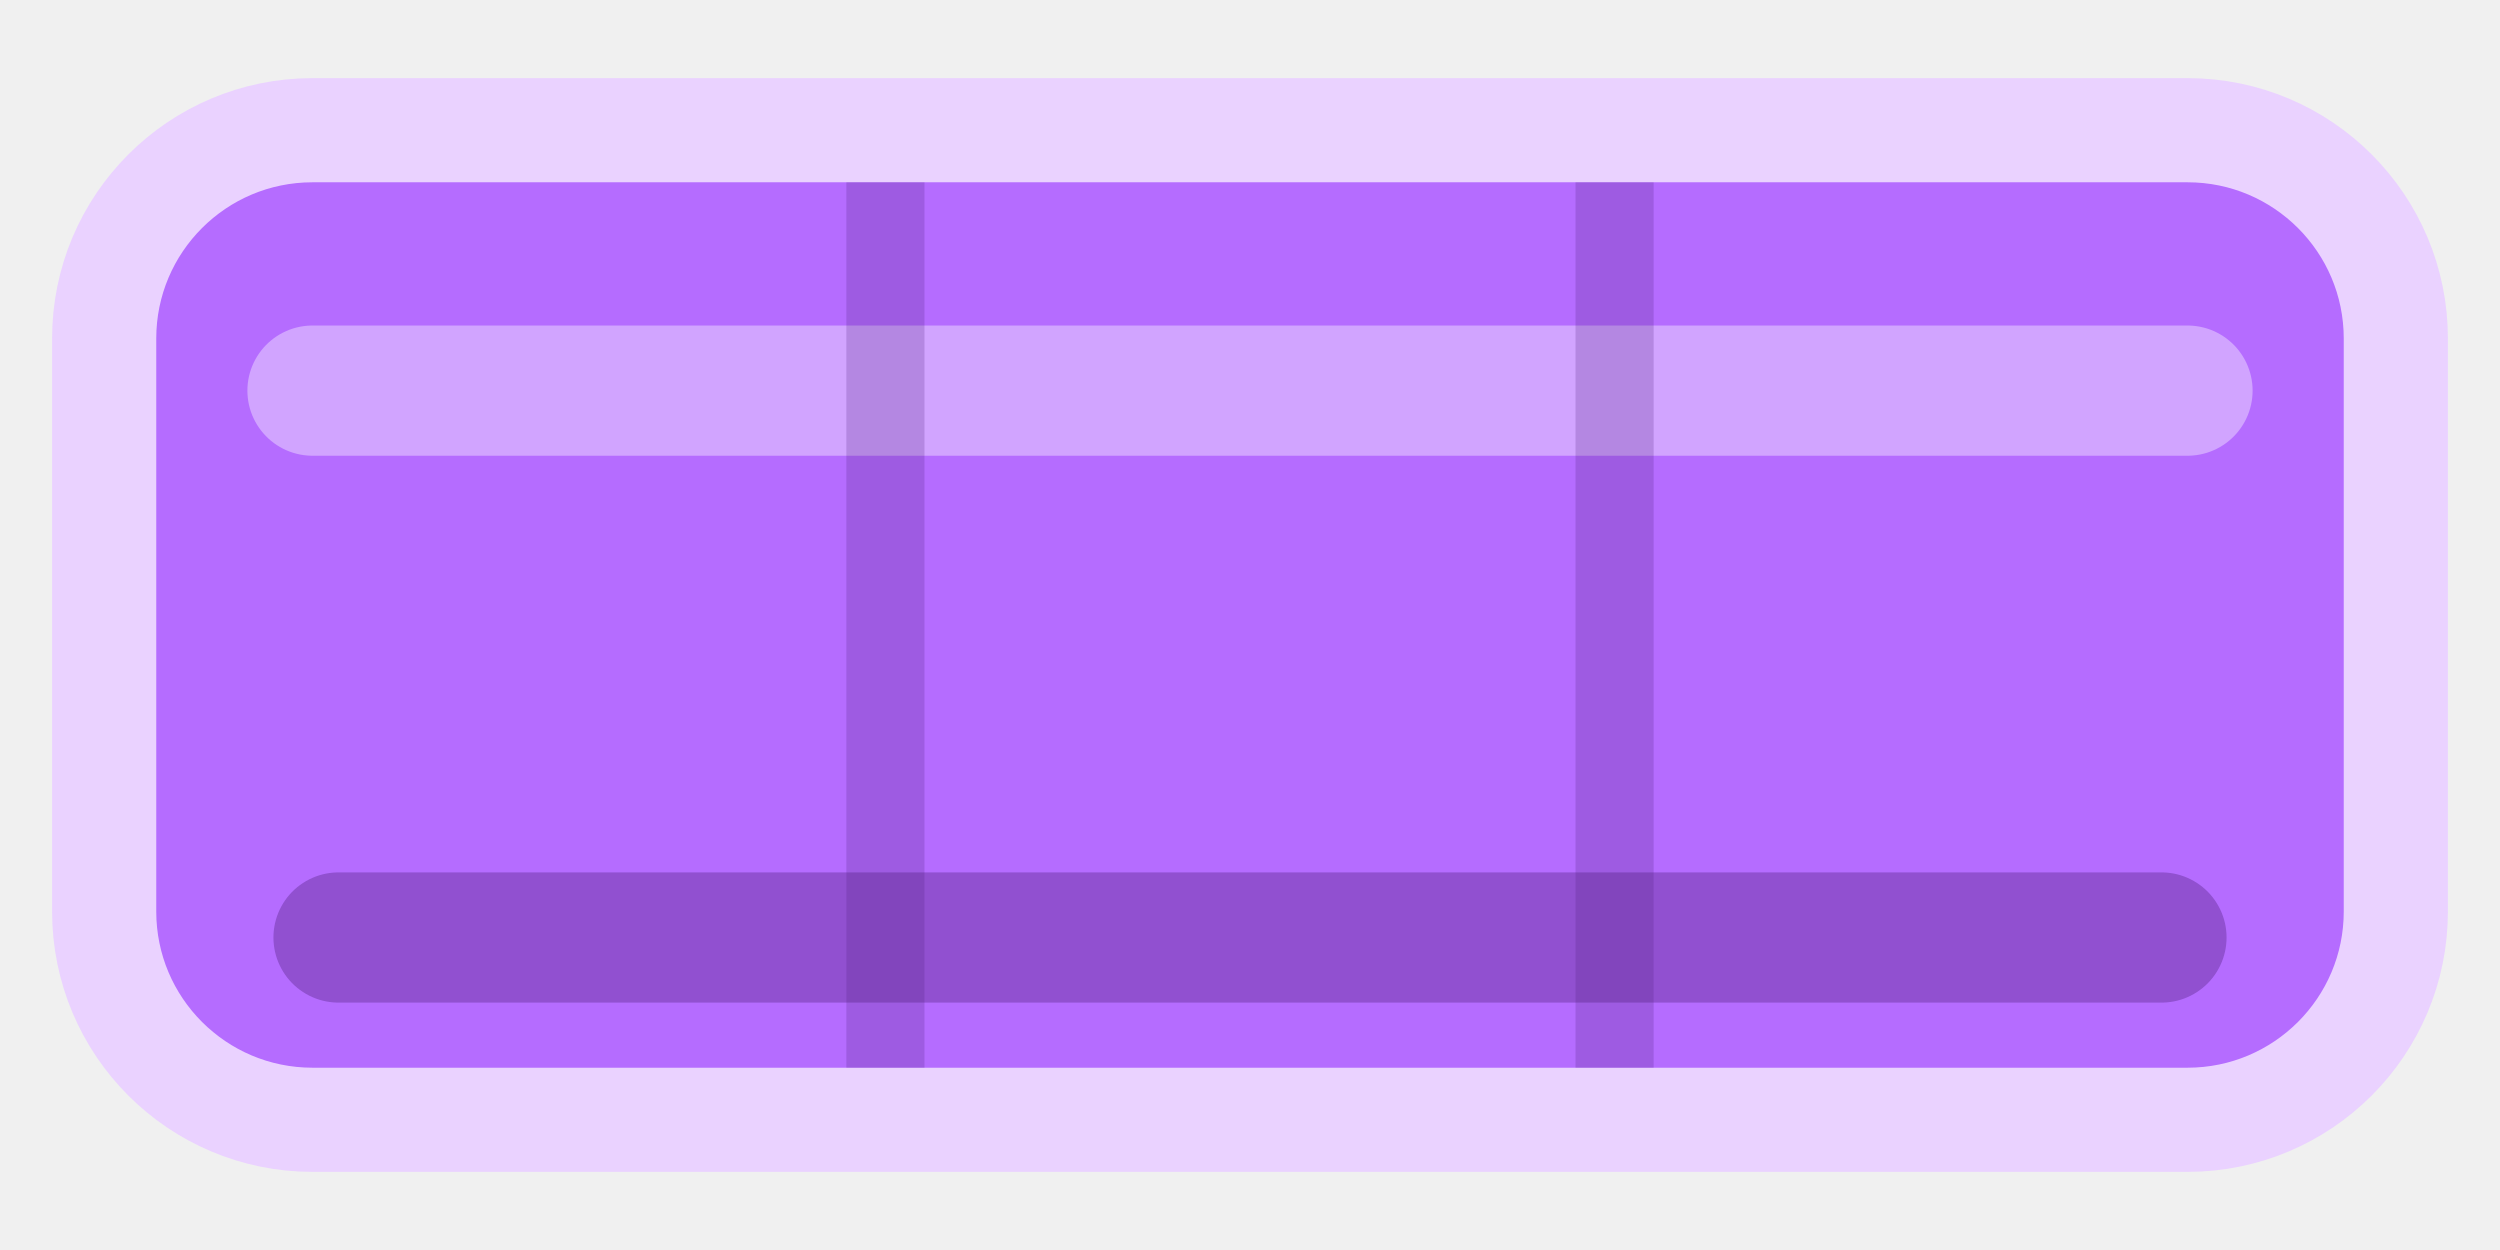
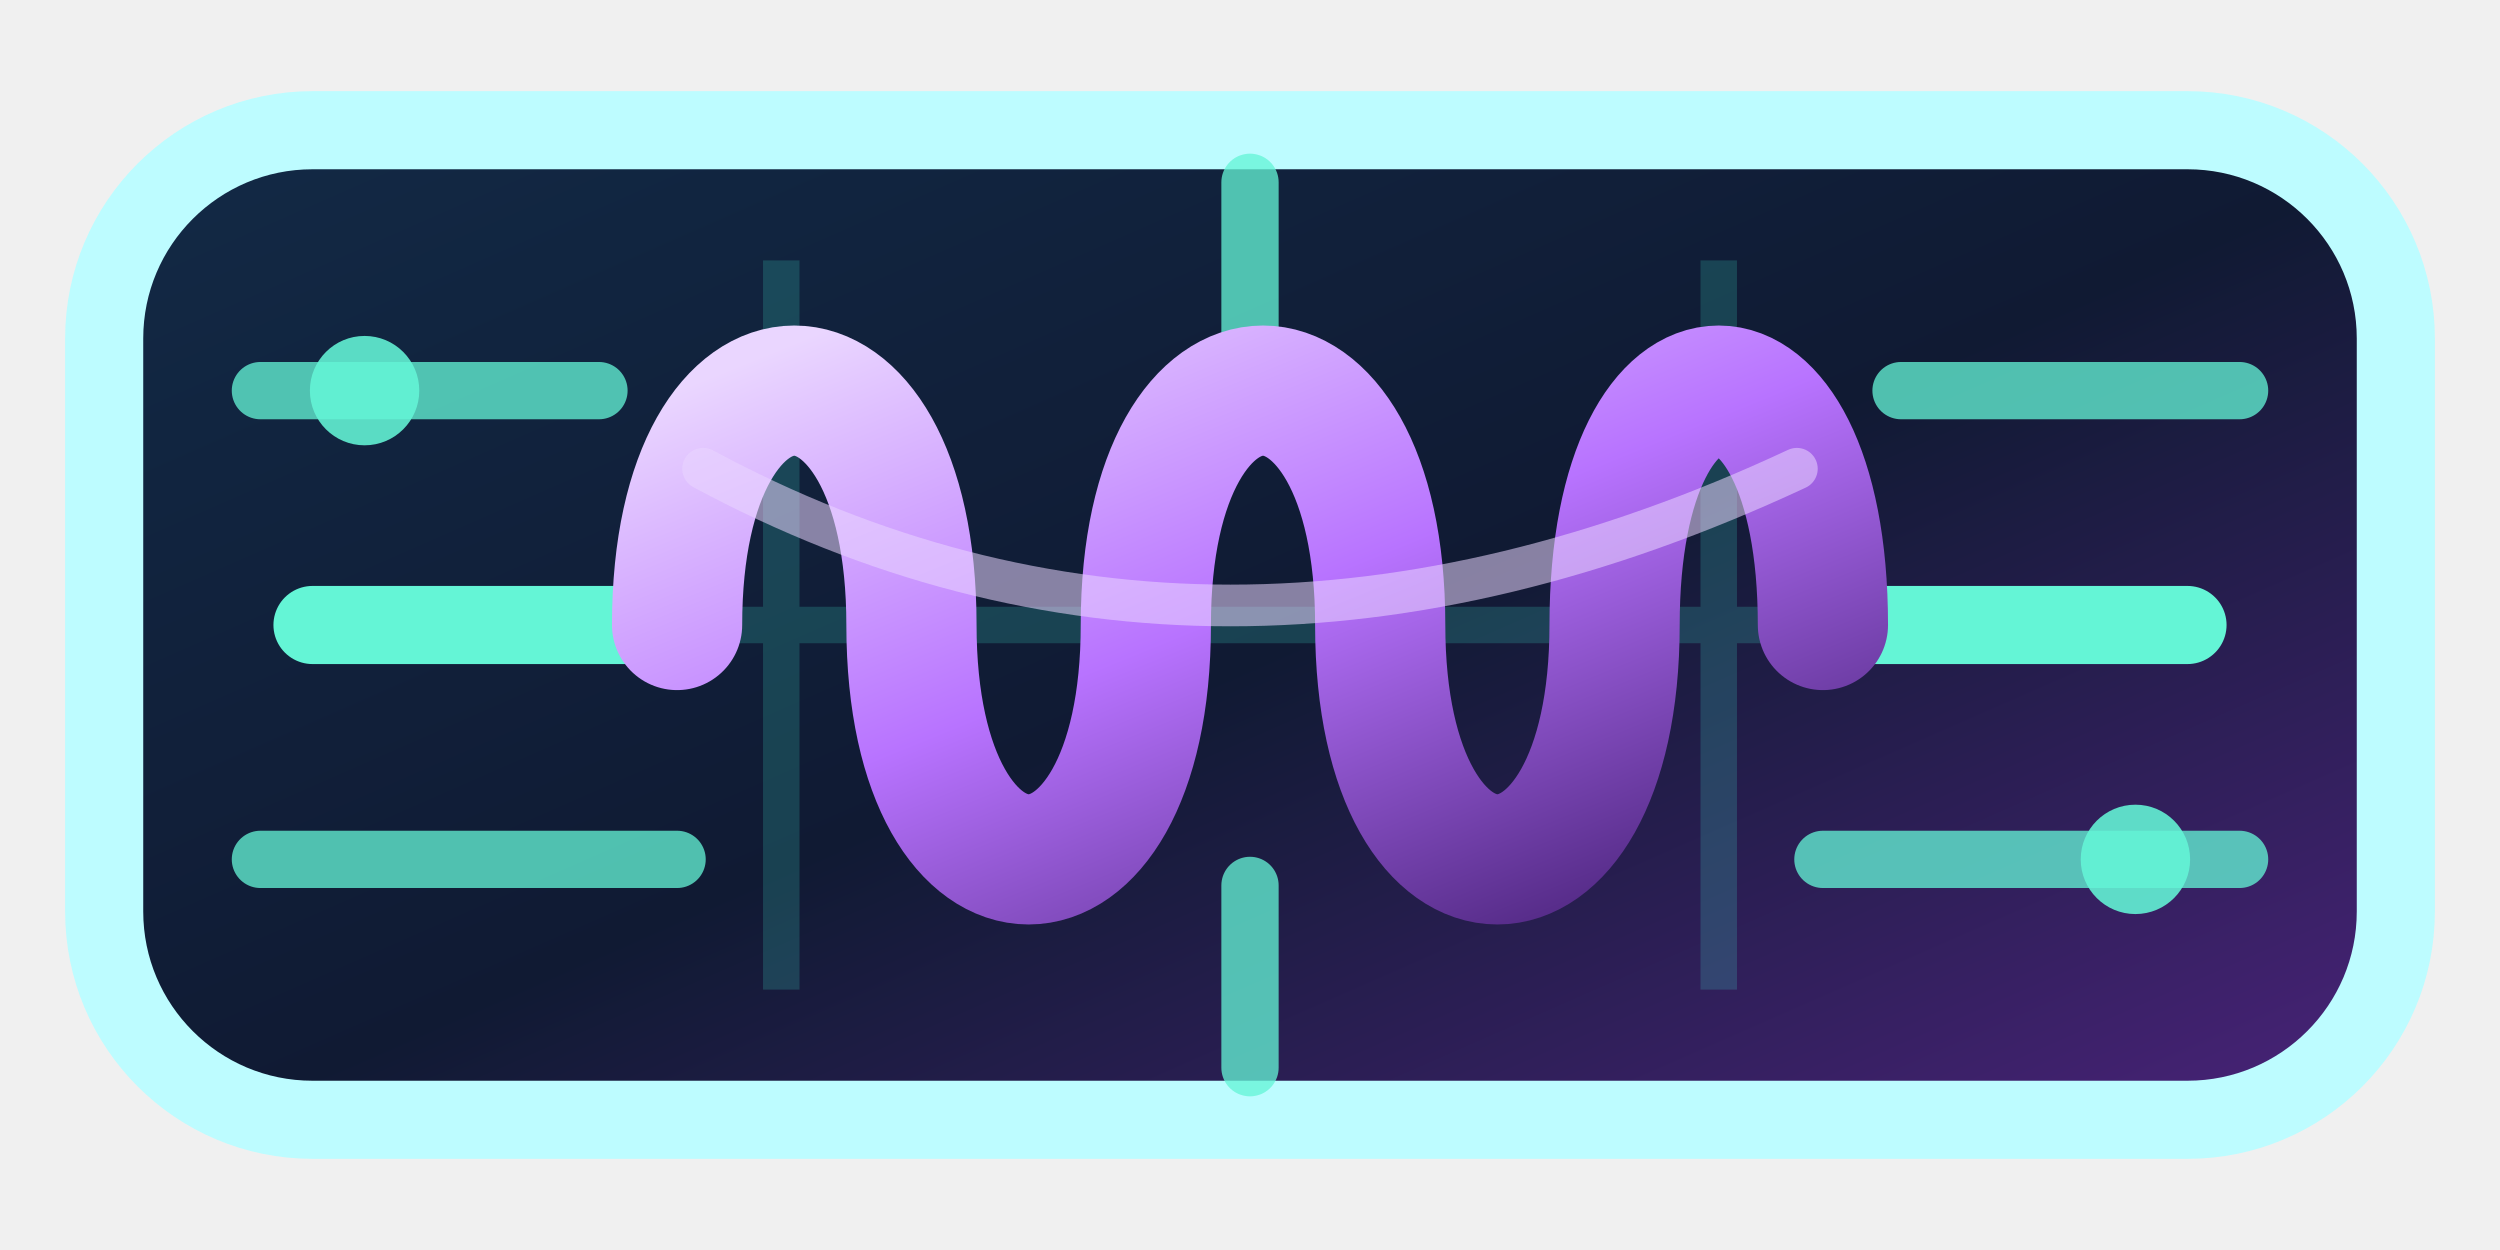
- <svg xmlns="http://www.w3.org/2000/svg" viewBox="0 0 96 48" role="img" aria-label="Tijolo purple">
-   <rect x="4" y="5" width="88" height="38" rx="8" fill="#b56cff" stroke="#ead2ff" stroke-width="4" />
-   <path d="M12 15h72" stroke="#ffffff" stroke-width="5" stroke-linecap="round" opacity="0.38" />
-   <path d="M13 36h70" stroke="#4f1f7c" stroke-width="5" stroke-linecap="round" opacity="0.36" />
-   <path d="M34 7v34M62 7v34" stroke="#4f1f7c" stroke-width="3" opacity="0.22" />
+ <svg xmlns="http://www.w3.org/2000/svg" viewBox="0 0 96 48" role="img" aria-label="Indutor">
+   <defs>
+     <linearGradient id="spr-brick-basic-purple-normal-board" x1="0" y1="0" x2="1" y2="1">
+       <stop offset="0" stop-color="#122a46" />
+       <stop offset="0.52" stop-color="#101a33" />
+       <stop offset="1" stop-color="#4a237a" />
+     </linearGradient>
+     <linearGradient id="spr-brick-basic-purple-normal-part" x1="0" y1="0" x2="1" y2="1">
+       <stop offset="0" stop-color="#ead6ff" />
+       <stop offset="0.48" stop-color="#b873ff" />
+       <stop offset="1" stop-color="#4a237a" />
+     </linearGradient>
+   </defs>
+   <rect x="4" y="5" width="88" height="38" rx="8" fill="url(#spr-brick-basic-purple-normal-board)" stroke="#bdfcff" stroke-width="3" />
+   <path d="M10 15h13M73 15h13M10 33h16M70 33h16M48 7v7M48 34v7" stroke="#64f5d6" stroke-width="2.2" stroke-linecap="round" opacity=".76" />
+   <path d="M14 24h68M30 10v28M66 10v28" stroke="#42f5d733" stroke-width="1.4" opacity=".9" />
+   <circle cx="14" cy="15" r="2.1" fill="#64f5d6" opacity=".88" />
+   <circle cx="82" cy="33" r="2.1" fill="#64f5d6" opacity=".88" />
+   <path d="M12 24h14M70 24h14" stroke="#64f5d6" stroke-width="3" stroke-linecap="round" />
+   <path d="M26 24c0-12 9-12 9 0s9 12 9 0 9-12 9 0 9 12 9 0 8-12 8 0" fill="none" stroke="url(#spr-brick-basic-purple-normal-part)" stroke-width="5" stroke-linecap="round" />
+   <path d="M27 18c13 7 27 7 42 0" fill="none" stroke="#ead6ff" stroke-width="1.6" stroke-linecap="round" opacity=".55" />
</svg>
